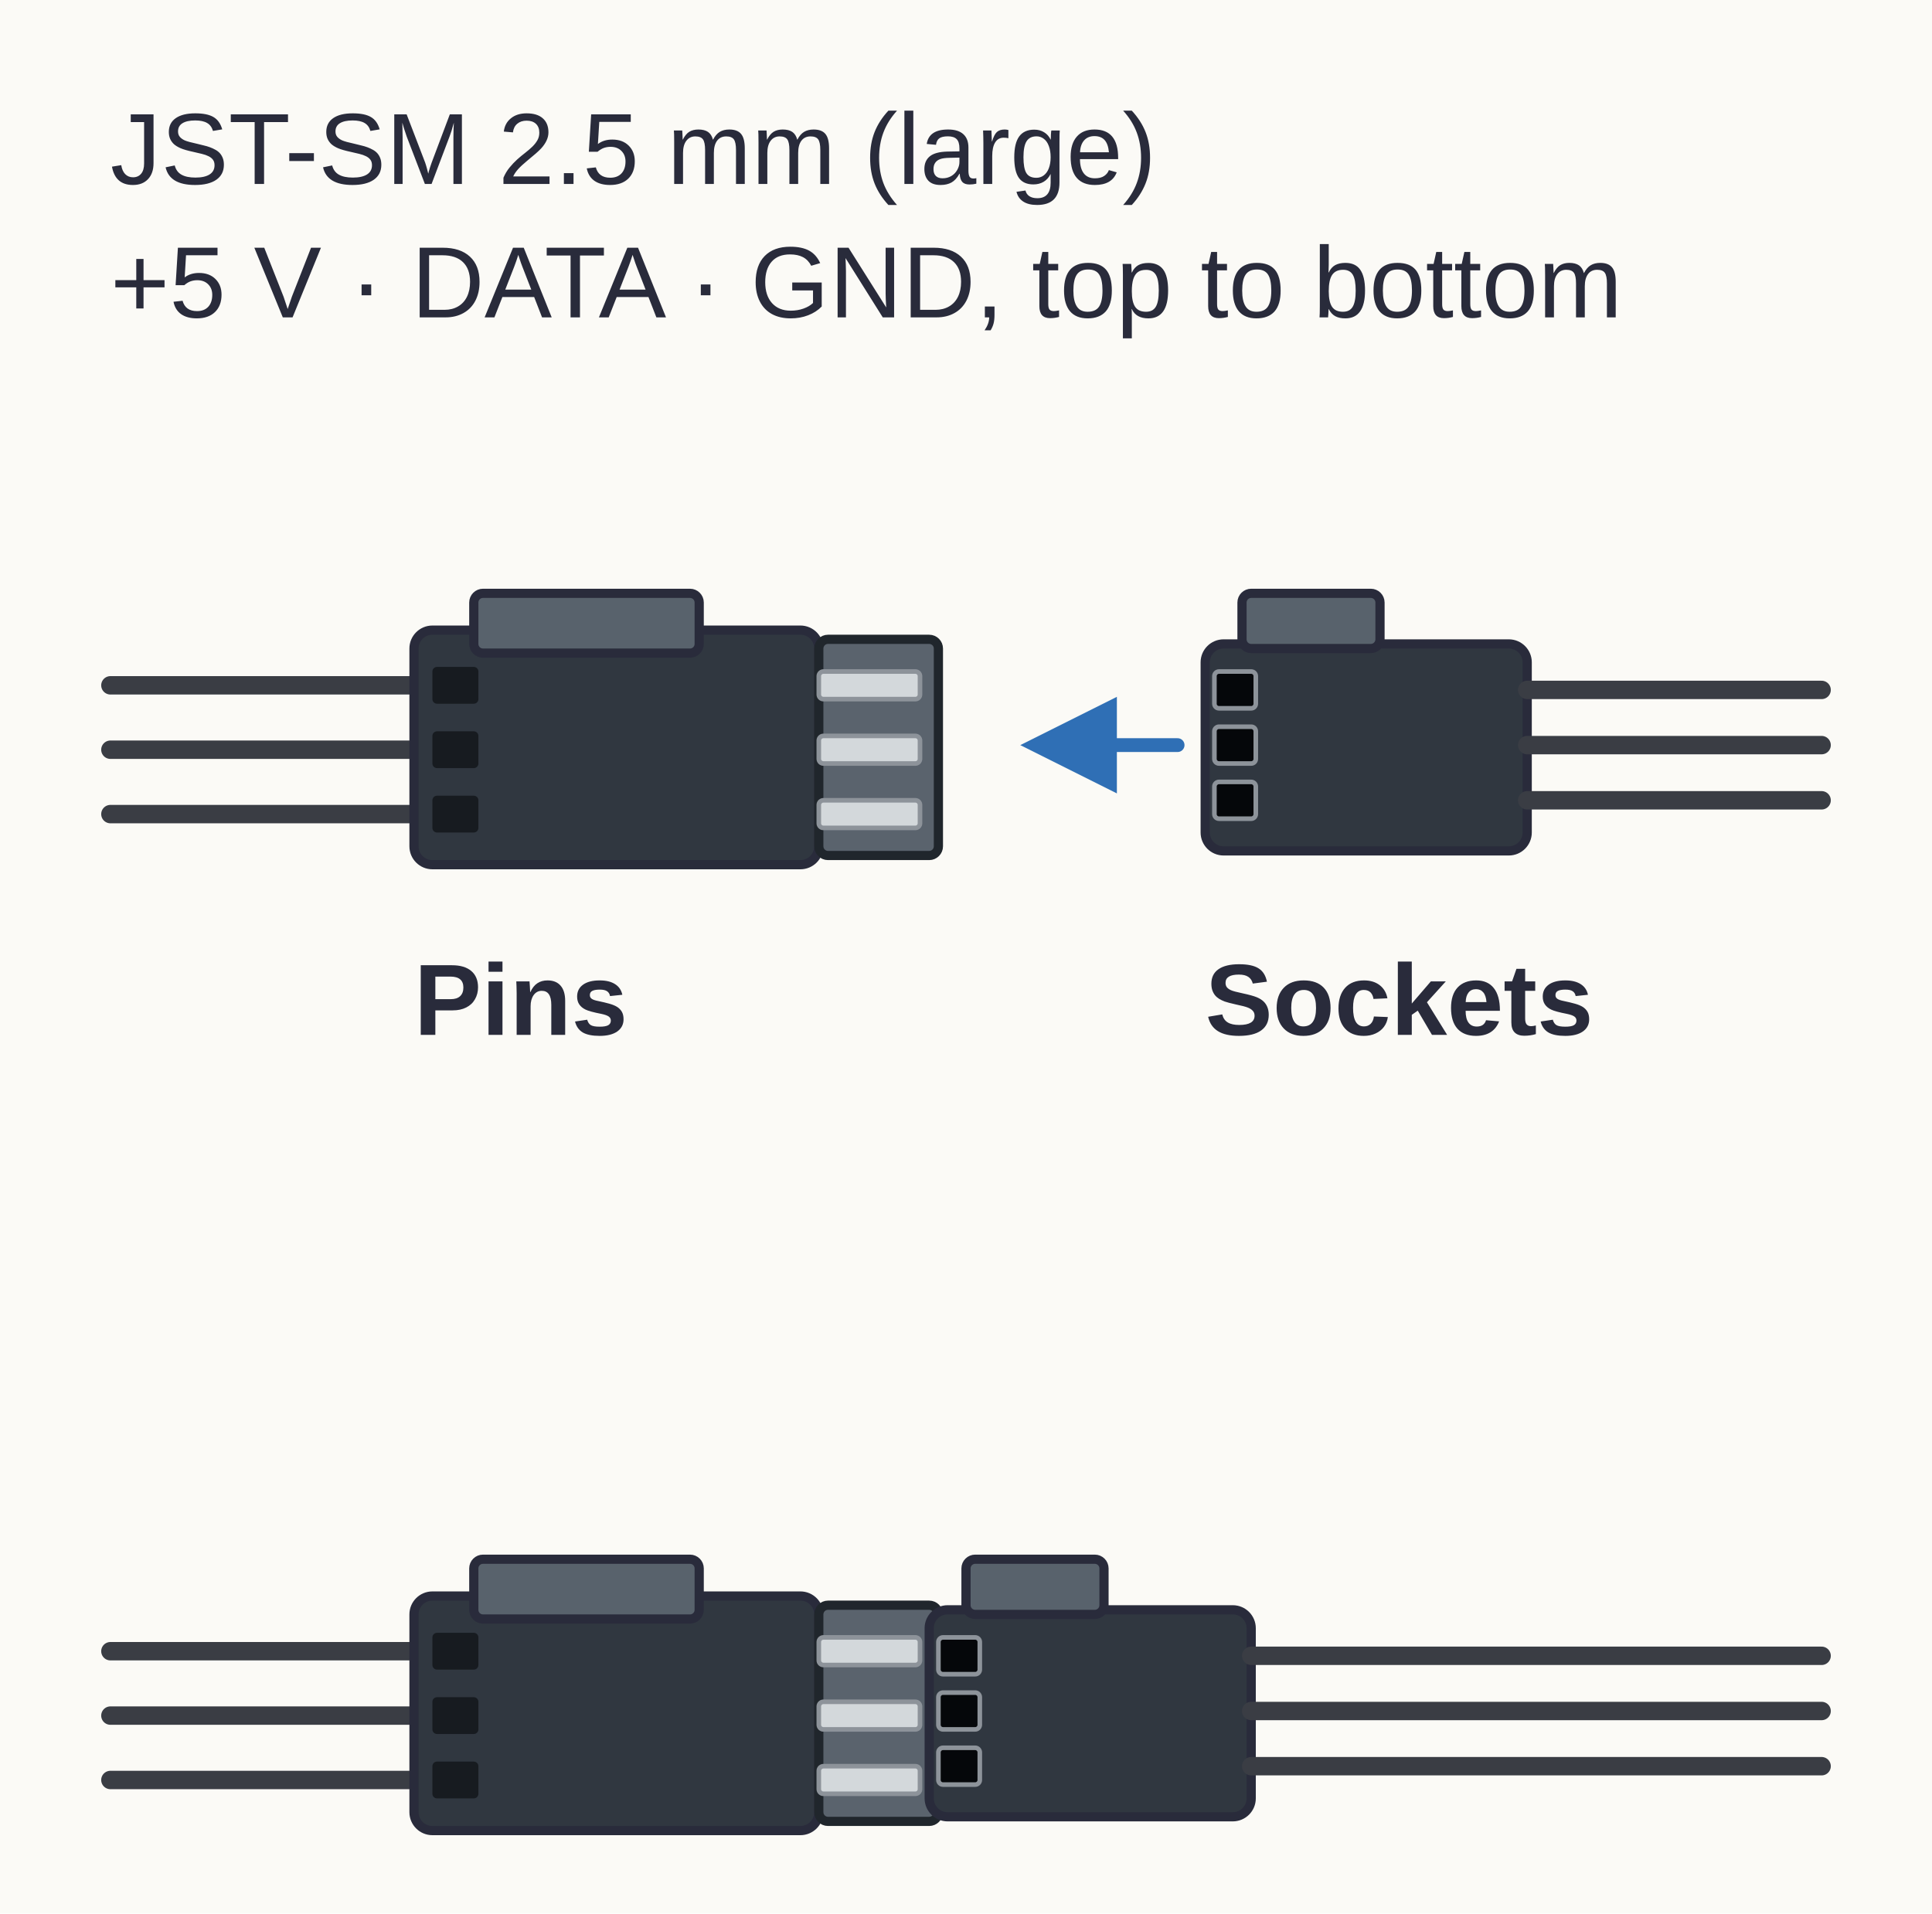
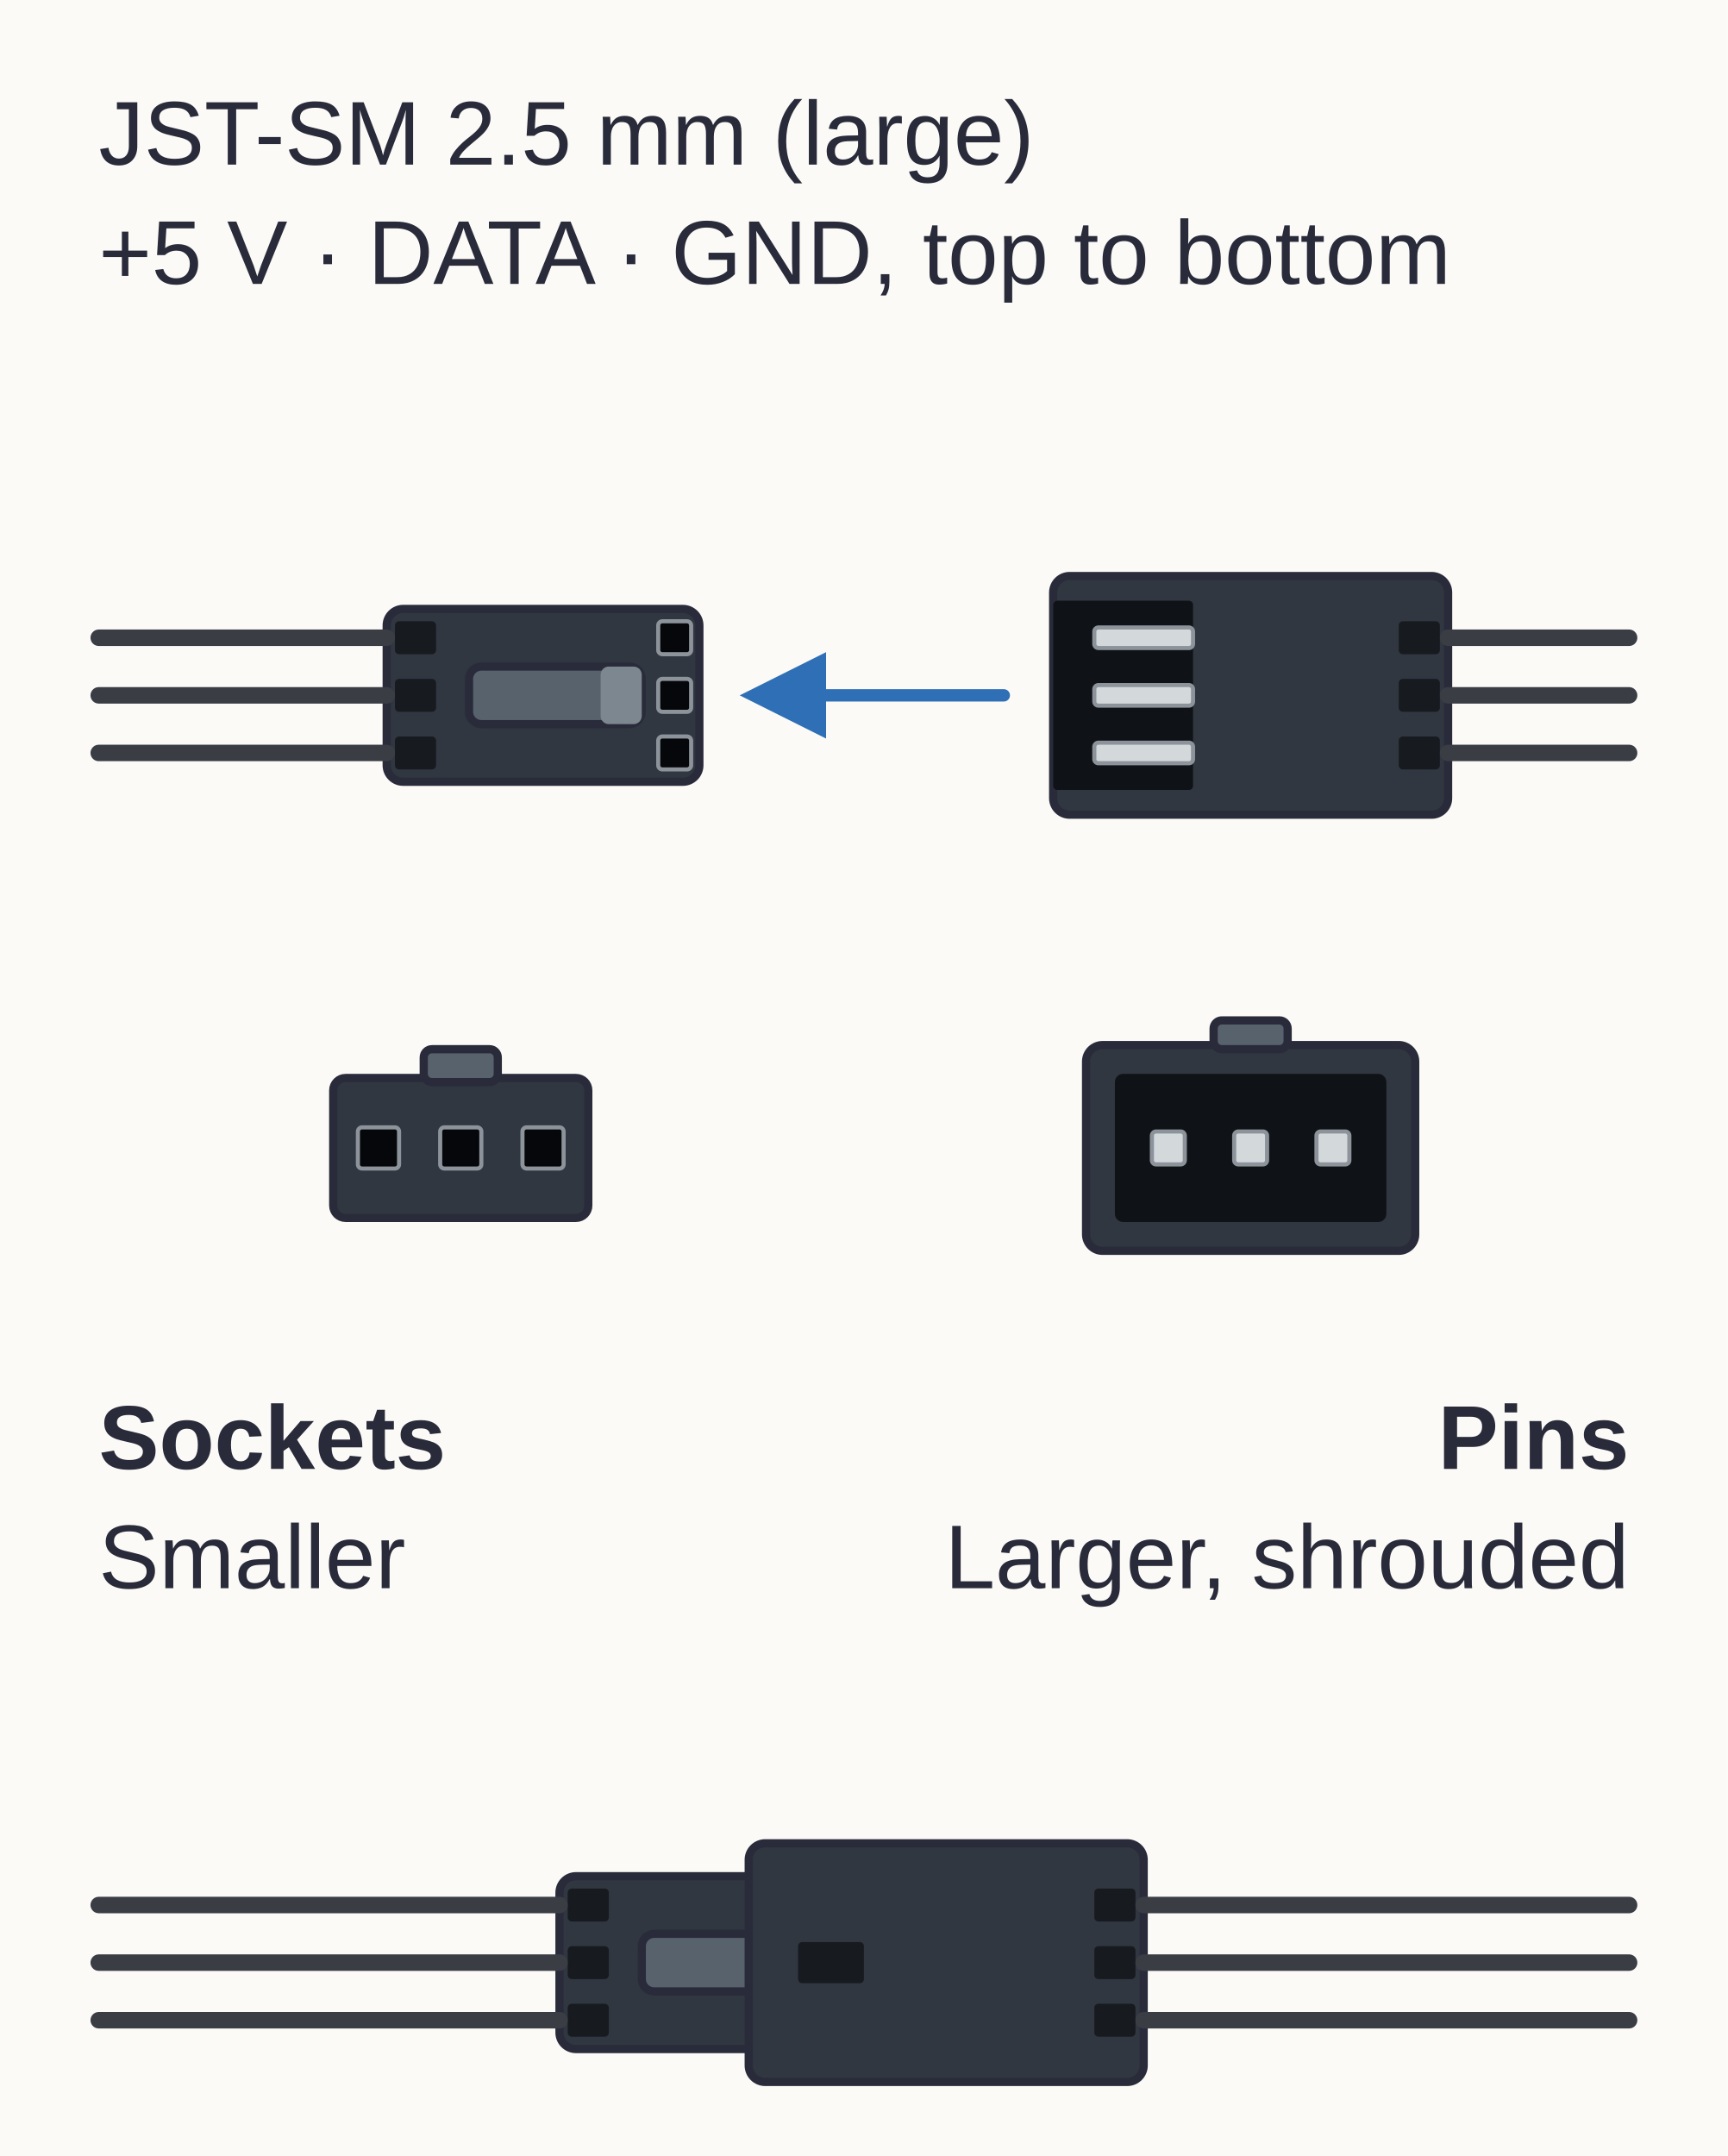
- <svg xmlns="http://www.w3.org/2000/svg" viewBox="0 93 420 416" width="420" height="416" role="img">
+ <svg xmlns="http://www.w3.org/2000/svg" viewBox="0 93 420 524" width="420" height="524" role="img">
  <defs>
    <marker id="arrow" viewBox="0 0 10 10" refX="8" refY="5" markerWidth="7" markerHeight="7" orient="auto-start-reverse">
      <path d="M0 0 L10 5 L0 10z" fill="#2f6fb5" />
    </marker>
  </defs>
-   <rect x="0" y="93" width="420" height="416" fill="#fbfaf6" />
+   <rect x="0" y="93" width="420" height="524" fill="#fbfaf6" />
  <text x="24" y="133" font-family="Arial,Helvetica,sans-serif" font-size="22" fill="#292b3b" font-weight="400" text-anchor="start">JST-SM 2.5 mm (large)</text>
  <text x="24" y="162" font-family="Arial,Helvetica,sans-serif" font-size="22" fill="#292b3b" font-weight="400" text-anchor="start">+5 V · DATA · GND, top to bottom</text>
-   <path d="M24 242 L90 242" fill="none" stroke="#3a3d44" stroke-width="4" stroke-linejoin="round" stroke-linecap="round" />
-   <path d="M24 256 L90 256" fill="none" stroke="#3a3d44" stroke-width="4" stroke-linejoin="round" stroke-linecap="round" />
-   <path d="M24 270 L90 270" fill="none" stroke="#3a3d44" stroke-width="4" stroke-linejoin="round" stroke-linecap="round" />
-   <rect x="90" y="230" width="88" height="51" rx="4" fill="#303740" stroke="#292b3b" stroke-width="2" />
-   <rect x="103" y="222" width="49" height="13" rx="2" fill="#58626c" stroke="#292b3b" stroke-width="2" />
-   <rect x="94" y="238" width="10" height="8" rx="1" fill="#171b20" stroke="none" stroke-width="2" />
-   <rect x="94" y="252" width="10" height="8" rx="1" fill="#171b20" stroke="none" stroke-width="2" />
-   <rect x="94" y="266" width="10" height="8" rx="1" fill="#171b20" stroke="none" stroke-width="2" />
-   <rect x="178" y="232" width="26" height="47" rx="2" fill="#5a636d" stroke="#20262c" stroke-width="2" />
-   <rect x="178" y="239" width="22" height="6" rx="1" fill="#d3d8db" stroke="#8d939a" stroke-width="1" />
-   <rect x="178" y="253" width="22" height="6" rx="1" fill="#d3d8db" stroke="#8d939a" stroke-width="1" />
-   <rect x="178" y="267" width="22" height="6" rx="1" fill="#d3d8db" stroke="#8d939a" stroke-width="1" />
-   <rect x="262" y="233" width="70" height="45" rx="4" fill="#303740" stroke="#292b3b" stroke-width="2" />
-   <rect x="270" y="222" width="30" height="12" rx="2" fill="#58626c" stroke="#292b3b" stroke-width="2" />
-   <rect x="264" y="239" width="9" height="8" rx="1" fill="#05070a" stroke="#8d939a" stroke-width="1" />
-   <rect x="264" y="251" width="9" height="8" rx="1" fill="#05070a" stroke="#8d939a" stroke-width="1" />
-   <rect x="264" y="263" width="9" height="8" rx="1" fill="#05070a" stroke="#8d939a" stroke-width="1" />
-   <path d="M332 243 L396 243" fill="none" stroke="#3a3d44" stroke-width="4" stroke-linejoin="round" stroke-linecap="round" />
-   <path d="M332 255 L396 255" fill="none" stroke="#3a3d44" stroke-width="4" stroke-linejoin="round" stroke-linecap="round" />
-   <path d="M332 267 L396 267" fill="none" stroke="#3a3d44" stroke-width="4" stroke-linejoin="round" stroke-linecap="round" />
-   <path d="M256 255 L226 255" fill="none" stroke="#2f6fb5" stroke-width="3" stroke-linejoin="round" stroke-linecap="round" marker-end="url(#arrow)" />
-   <text x="90" y="318" font-family="Arial,Helvetica,sans-serif" font-size="22" fill="#292b3b" font-weight="700" text-anchor="start">Pins</text>
-   <text x="262" y="318" font-family="Arial,Helvetica,sans-serif" font-size="22" fill="#292b3b" font-weight="700" text-anchor="start">Sockets</text>
-   <path d="M24 452 L90 452" fill="none" stroke="#3a3d44" stroke-width="4" stroke-linejoin="round" stroke-linecap="round" />
-   <path d="M24 466 L90 466" fill="none" stroke="#3a3d44" stroke-width="4" stroke-linejoin="round" stroke-linecap="round" />
-   <path d="M24 480 L90 480" fill="none" stroke="#3a3d44" stroke-width="4" stroke-linejoin="round" stroke-linecap="round" />
-   <rect x="90" y="440" width="88" height="51" rx="4" fill="#303740" stroke="#292b3b" stroke-width="2" />
-   <rect x="103" y="432" width="49" height="13" rx="2" fill="#58626c" stroke="#292b3b" stroke-width="2" />
-   <rect x="94" y="448" width="10" height="8" rx="1" fill="#171b20" stroke="none" stroke-width="2" />
-   <rect x="94" y="462" width="10" height="8" rx="1" fill="#171b20" stroke="none" stroke-width="2" />
-   <rect x="94" y="476" width="10" height="8" rx="1" fill="#171b20" stroke="none" stroke-width="2" />
-   <rect x="178" y="442" width="26" height="47" rx="2" fill="#5a636d" stroke="#20262c" stroke-width="2" />
-   <rect x="178" y="449" width="22" height="6" rx="1" fill="#d3d8db" stroke="#8d939a" stroke-width="1" />
-   <rect x="178" y="463" width="22" height="6" rx="1" fill="#d3d8db" stroke="#8d939a" stroke-width="1" />
-   <rect x="178" y="477" width="22" height="6" rx="1" fill="#d3d8db" stroke="#8d939a" stroke-width="1" />
-   <rect x="202" y="443" width="70" height="45" rx="4" fill="#303740" stroke="#292b3b" stroke-width="2" />
-   <rect x="210" y="432" width="30" height="12" rx="2" fill="#58626c" stroke="#292b3b" stroke-width="2" />
-   <rect x="204" y="449" width="9" height="8" rx="1" fill="#05070a" stroke="#8d939a" stroke-width="1" />
-   <rect x="204" y="461" width="9" height="8" rx="1" fill="#05070a" stroke="#8d939a" stroke-width="1" />
-   <rect x="204" y="473" width="9" height="8" rx="1" fill="#05070a" stroke="#8d939a" stroke-width="1" />
-   <path d="M272 453 L396 453" fill="none" stroke="#3a3d44" stroke-width="4" stroke-linejoin="round" stroke-linecap="round" />
-   <path d="M272 465 L396 465" fill="none" stroke="#3a3d44" stroke-width="4" stroke-linejoin="round" stroke-linecap="round" />
-   <path d="M272 477 L396 477" fill="none" stroke="#3a3d44" stroke-width="4" stroke-linejoin="round" stroke-linecap="round" />
+   <rect x="94" y="241" width="76" height="42" rx="4" fill="#303740" stroke="#292b3b" stroke-width="2" />
+   <rect x="160" y="244" width="8" height="8" rx="1" fill="#05070a" stroke="#8d939a" stroke-width="1" />
+   <rect x="160" y="258" width="8" height="8" rx="1" fill="#05070a" stroke="#8d939a" stroke-width="1" />
+   <rect x="160" y="272" width="8" height="8" rx="1" fill="#05070a" stroke="#8d939a" stroke-width="1" />
+   <rect x="114" y="255" width="42" height="14" rx="3" fill="#58626c" stroke="#292b3b" stroke-width="2" />
+   <rect x="146" y="255" width="10" height="14" rx="2" fill="#7d8790" stroke="none" stroke-width="2" />
+   <rect x="96" y="244" width="10" height="8" rx="1" fill="#171b20" stroke="none" stroke-width="2" />
+   <rect x="96" y="258" width="10" height="8" rx="1" fill="#171b20" stroke="none" stroke-width="2" />
+   <rect x="96" y="272" width="10" height="8" rx="1" fill="#171b20" stroke="none" stroke-width="2" />
+   <rect x="256" y="233" width="96" height="58" rx="4" fill="#303740" stroke="#292b3b" stroke-width="2" />
+   <rect x="256" y="239" width="34" height="46" rx="1" fill="#0f1317" stroke="none" stroke-width="2" />
+   <rect x="266" y="245.5" width="24" height="5" rx="1" fill="#d3d8db" stroke="#8d939a" stroke-width="1" />
+   <rect x="266" y="259.5" width="24" height="5" rx="1" fill="#d3d8db" stroke="#8d939a" stroke-width="1" />
+   <rect x="266" y="273.5" width="24" height="5" rx="1" fill="#d3d8db" stroke="#8d939a" stroke-width="1" />
+   <rect x="340" y="244" width="10" height="8" rx="1" fill="#171b20" stroke="none" stroke-width="2" />
+   <rect x="340" y="258" width="10" height="8" rx="1" fill="#171b20" stroke="none" stroke-width="2" />
+   <rect x="340" y="272" width="10" height="8" rx="1" fill="#171b20" stroke="none" stroke-width="2" />
+   <path d="M244 262 L184 262" fill="none" stroke="#2f6fb5" stroke-width="3" stroke-linejoin="round" stroke-linecap="round" marker-end="url(#arrow)" />
+   <rect x="81" y="355" width="62" height="34" rx="3" fill="#303740" stroke="#292b3b" stroke-width="2" />
+   <rect x="103" y="348" width="18" height="8" rx="2" fill="#58626c" stroke="#292b3b" stroke-width="2" />
+   <rect x="87" y="367" width="10" height="10" rx="1" fill="#05070a" stroke="#8d939a" stroke-width="1" />
+   <rect x="107" y="367" width="10" height="10" rx="1" fill="#05070a" stroke="#8d939a" stroke-width="1" />
+   <rect x="127" y="367" width="10" height="10" rx="1" fill="#05070a" stroke="#8d939a" stroke-width="1" />
+   <rect x="264" y="347" width="80" height="50" rx="4" fill="#303740" stroke="#292b3b" stroke-width="2" />
+   <rect x="271" y="354" width="66" height="36" rx="2" fill="#0f1317" stroke="none" stroke-width="2" />
+   <rect x="295" y="341" width="18" height="7" rx="2" fill="#58626c" stroke="#292b3b" stroke-width="2" />
+   <rect x="280" y="368" width="8" height="8" rx="1" fill="#d3d8db" stroke="#8d939a" stroke-width="1" />
+   <rect x="300" y="368" width="8" height="8" rx="1" fill="#d3d8db" stroke="#8d939a" stroke-width="1" />
+   <rect x="320" y="368" width="8" height="8" rx="1" fill="#d3d8db" stroke="#8d939a" stroke-width="1" />
+   <text x="24" y="450" font-family="Arial,Helvetica,sans-serif" font-size="22" fill="#292b3b" font-weight="700" text-anchor="start">Sockets</text>
+   <text x="396" y="450" font-family="Arial,Helvetica,sans-serif" font-size="22" fill="#292b3b" font-weight="700" text-anchor="end">Pins</text>
+   <text x="24" y="479" font-family="Arial,Helvetica,sans-serif" font-size="22" fill="#292b3b" font-weight="400" text-anchor="start">Smaller</text>
+   <text x="396" y="479" font-family="Arial,Helvetica,sans-serif" font-size="22" fill="#292b3b" font-weight="400" text-anchor="end">Larger, shrouded</text>
+   <path d="M24 248 L94 248" fill="none" stroke="#3a3d44" stroke-width="4" stroke-linejoin="round" stroke-linecap="round" />
+   <path d="M352 248 L396 248" fill="none" stroke="#3a3d44" stroke-width="4" stroke-linejoin="round" stroke-linecap="round" />
+   <path d="M24 262 L94 262" fill="none" stroke="#3a3d44" stroke-width="4" stroke-linejoin="round" stroke-linecap="round" />
+   <path d="M352 262 L396 262" fill="none" stroke="#3a3d44" stroke-width="4" stroke-linejoin="round" stroke-linecap="round" />
+   <path d="M24 276 L94 276" fill="none" stroke="#3a3d44" stroke-width="4" stroke-linejoin="round" stroke-linecap="round" />
+   <path d="M352 276 L396 276" fill="none" stroke="#3a3d44" stroke-width="4" stroke-linejoin="round" stroke-linecap="round" />
+   <rect x="136" y="549" width="76" height="42" rx="4" fill="#303740" stroke="#292b3b" stroke-width="2" />
+   <rect x="202" y="552" width="8" height="8" rx="1" fill="#05070a" stroke="#8d939a" stroke-width="1" />
+   <rect x="202" y="566" width="8" height="8" rx="1" fill="#05070a" stroke="#8d939a" stroke-width="1" />
+   <rect x="202" y="580" width="8" height="8" rx="1" fill="#05070a" stroke="#8d939a" stroke-width="1" />
+   <rect x="156" y="563" width="42" height="14" rx="3" fill="#58626c" stroke="#292b3b" stroke-width="2" />
+   <rect x="188" y="563" width="10" height="14" rx="2" fill="#7d8790" stroke="none" stroke-width="2" />
+   <rect x="138" y="552" width="10" height="8" rx="1" fill="#171b20" stroke="none" stroke-width="2" />
+   <rect x="138" y="566" width="10" height="8" rx="1" fill="#171b20" stroke="none" stroke-width="2" />
+   <rect x="138" y="580" width="10" height="8" rx="1" fill="#171b20" stroke="none" stroke-width="2" />
+   <rect x="182" y="541" width="96" height="58" rx="4" fill="#303740" stroke="#292b3b" stroke-width="2" />
+   <rect x="194" y="565" width="16" height="10" rx="1" fill="#171b20" stroke="none" stroke-width="2" />
+   <rect x="266" y="552" width="10" height="8" rx="1" fill="#171b20" stroke="none" stroke-width="2" />
+   <rect x="266" y="566" width="10" height="8" rx="1" fill="#171b20" stroke="none" stroke-width="2" />
+   <rect x="266" y="580" width="10" height="8" rx="1" fill="#171b20" stroke="none" stroke-width="2" />
+   <path d="M24 556 L136 556" fill="none" stroke="#3a3d44" stroke-width="4" stroke-linejoin="round" stroke-linecap="round" />
+   <path d="M278 556 L396 556" fill="none" stroke="#3a3d44" stroke-width="4" stroke-linejoin="round" stroke-linecap="round" />
+   <path d="M24 570 L136 570" fill="none" stroke="#3a3d44" stroke-width="4" stroke-linejoin="round" stroke-linecap="round" />
+   <path d="M278 570 L396 570" fill="none" stroke="#3a3d44" stroke-width="4" stroke-linejoin="round" stroke-linecap="round" />
+   <path d="M24 584 L136 584" fill="none" stroke="#3a3d44" stroke-width="4" stroke-linejoin="round" stroke-linecap="round" />
+   <path d="M278 584 L396 584" fill="none" stroke="#3a3d44" stroke-width="4" stroke-linejoin="round" stroke-linecap="round" />
</svg>
